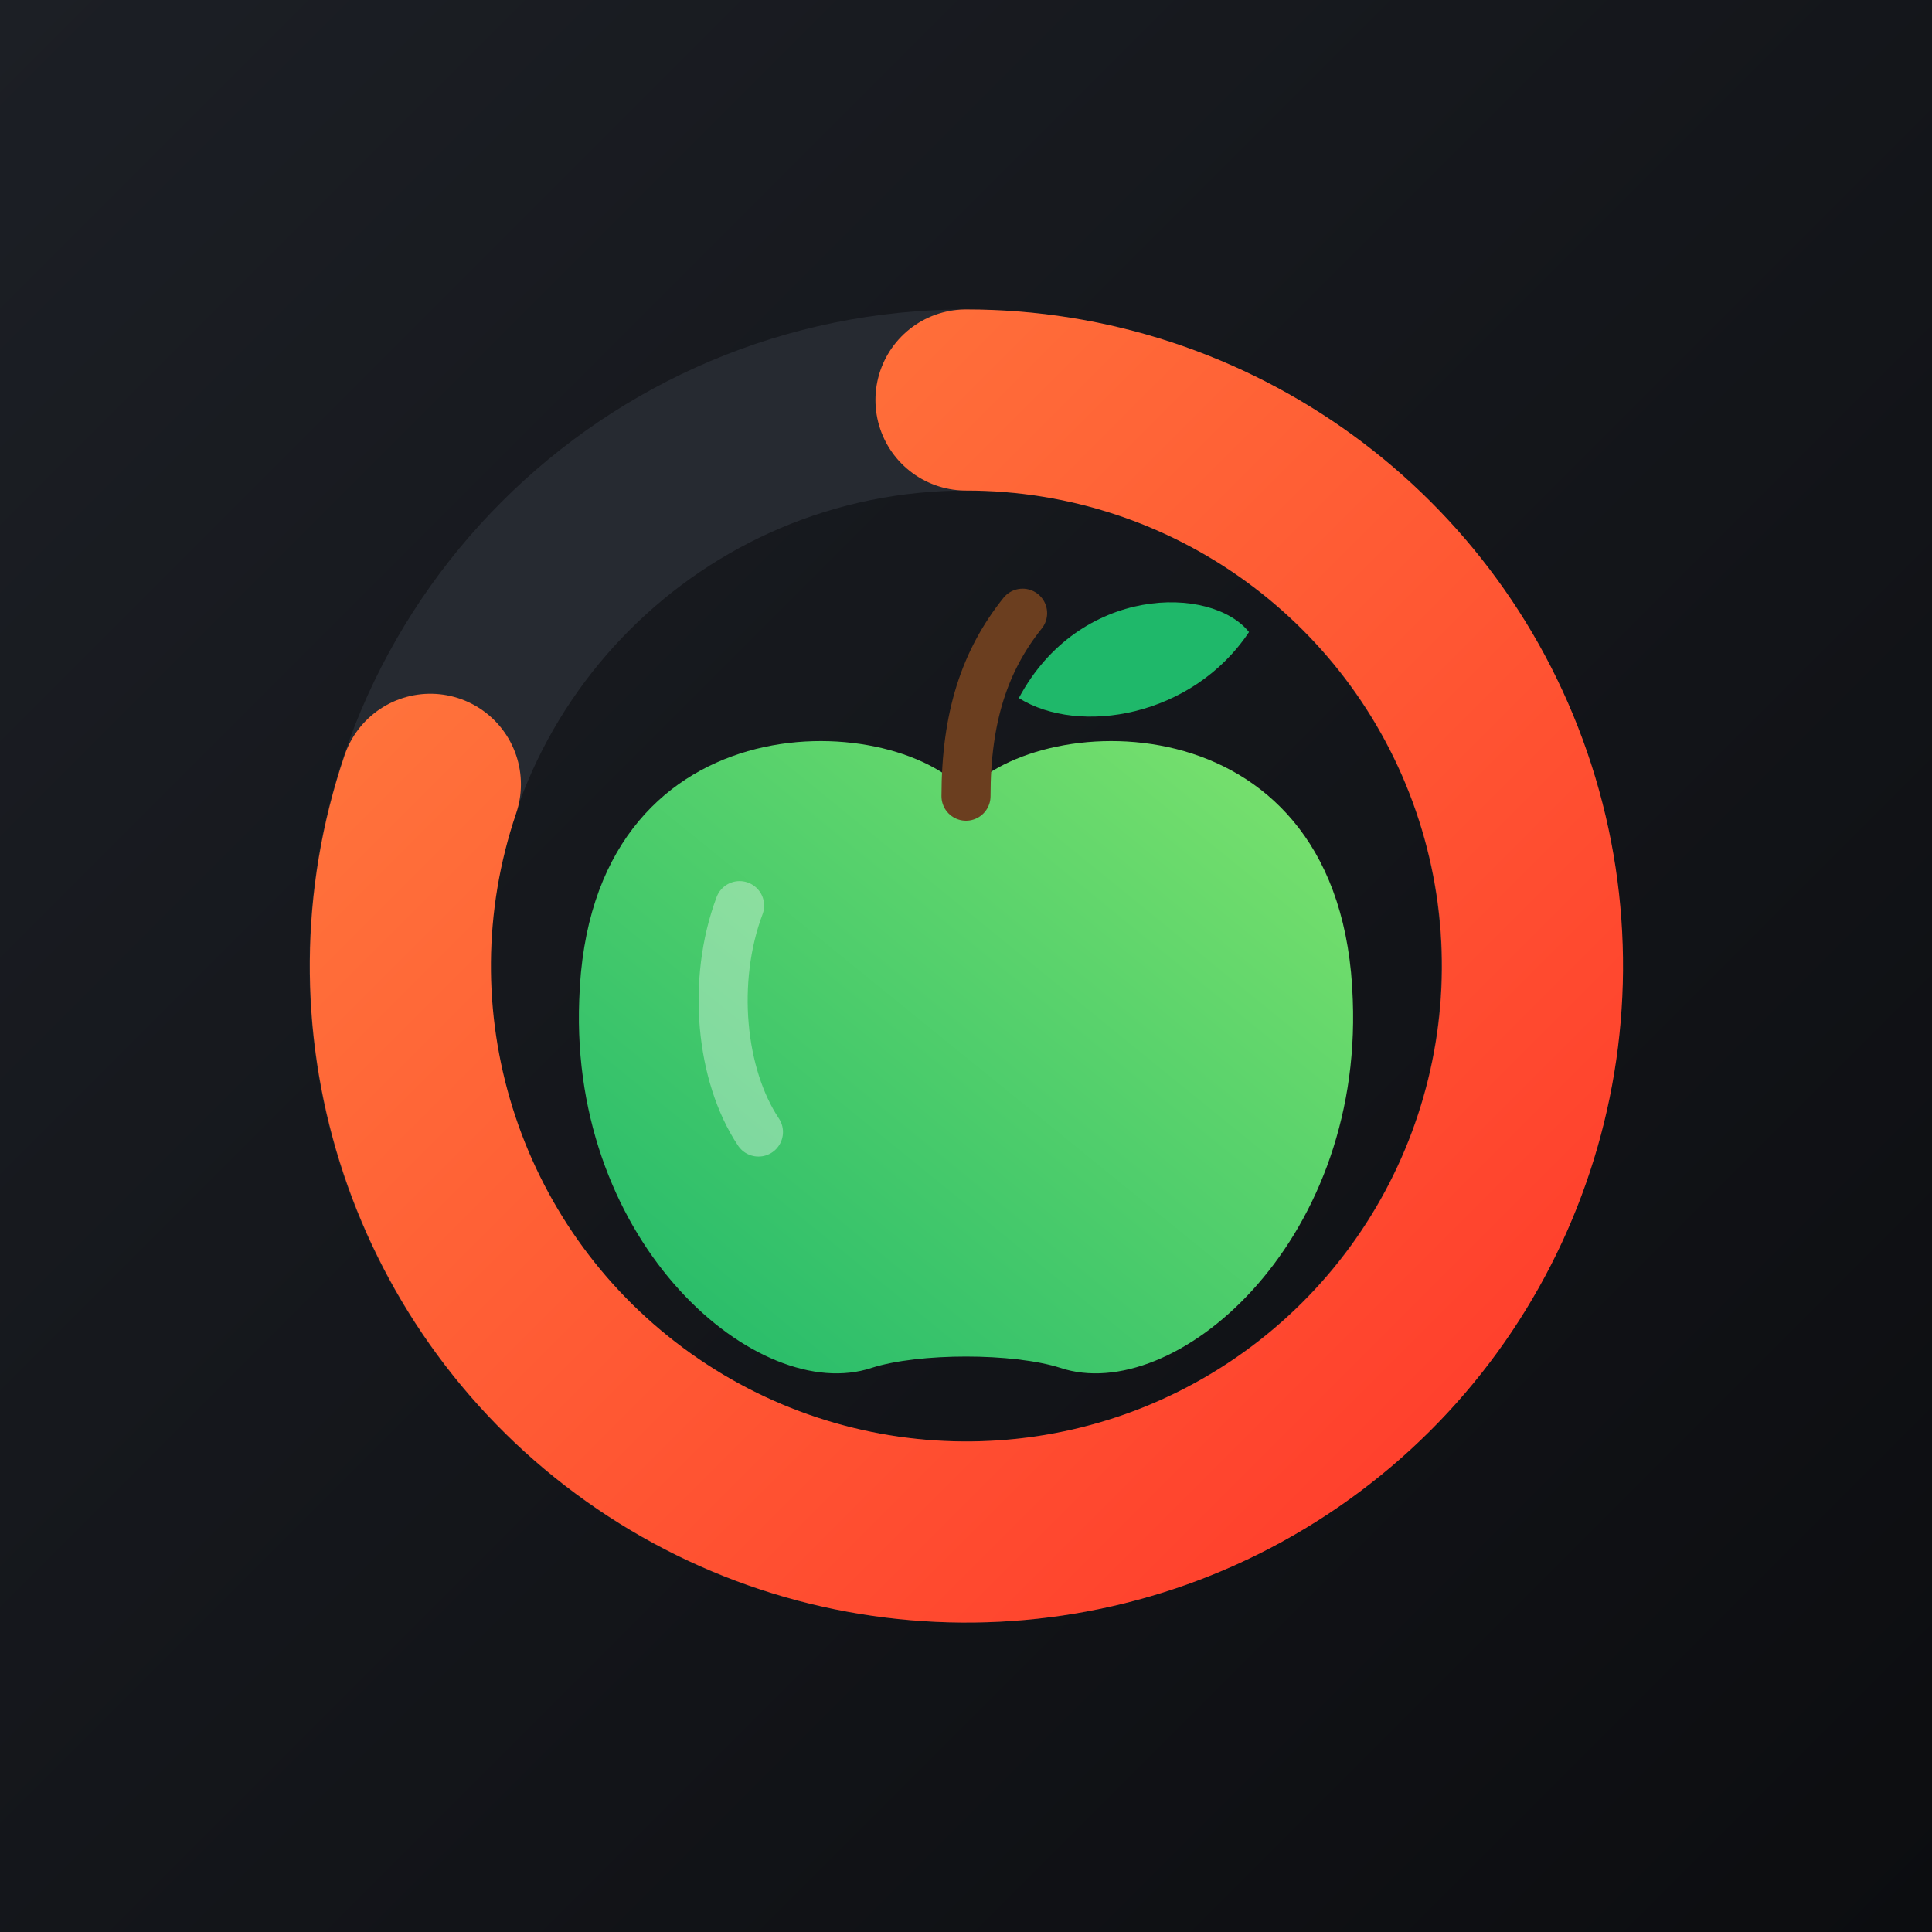
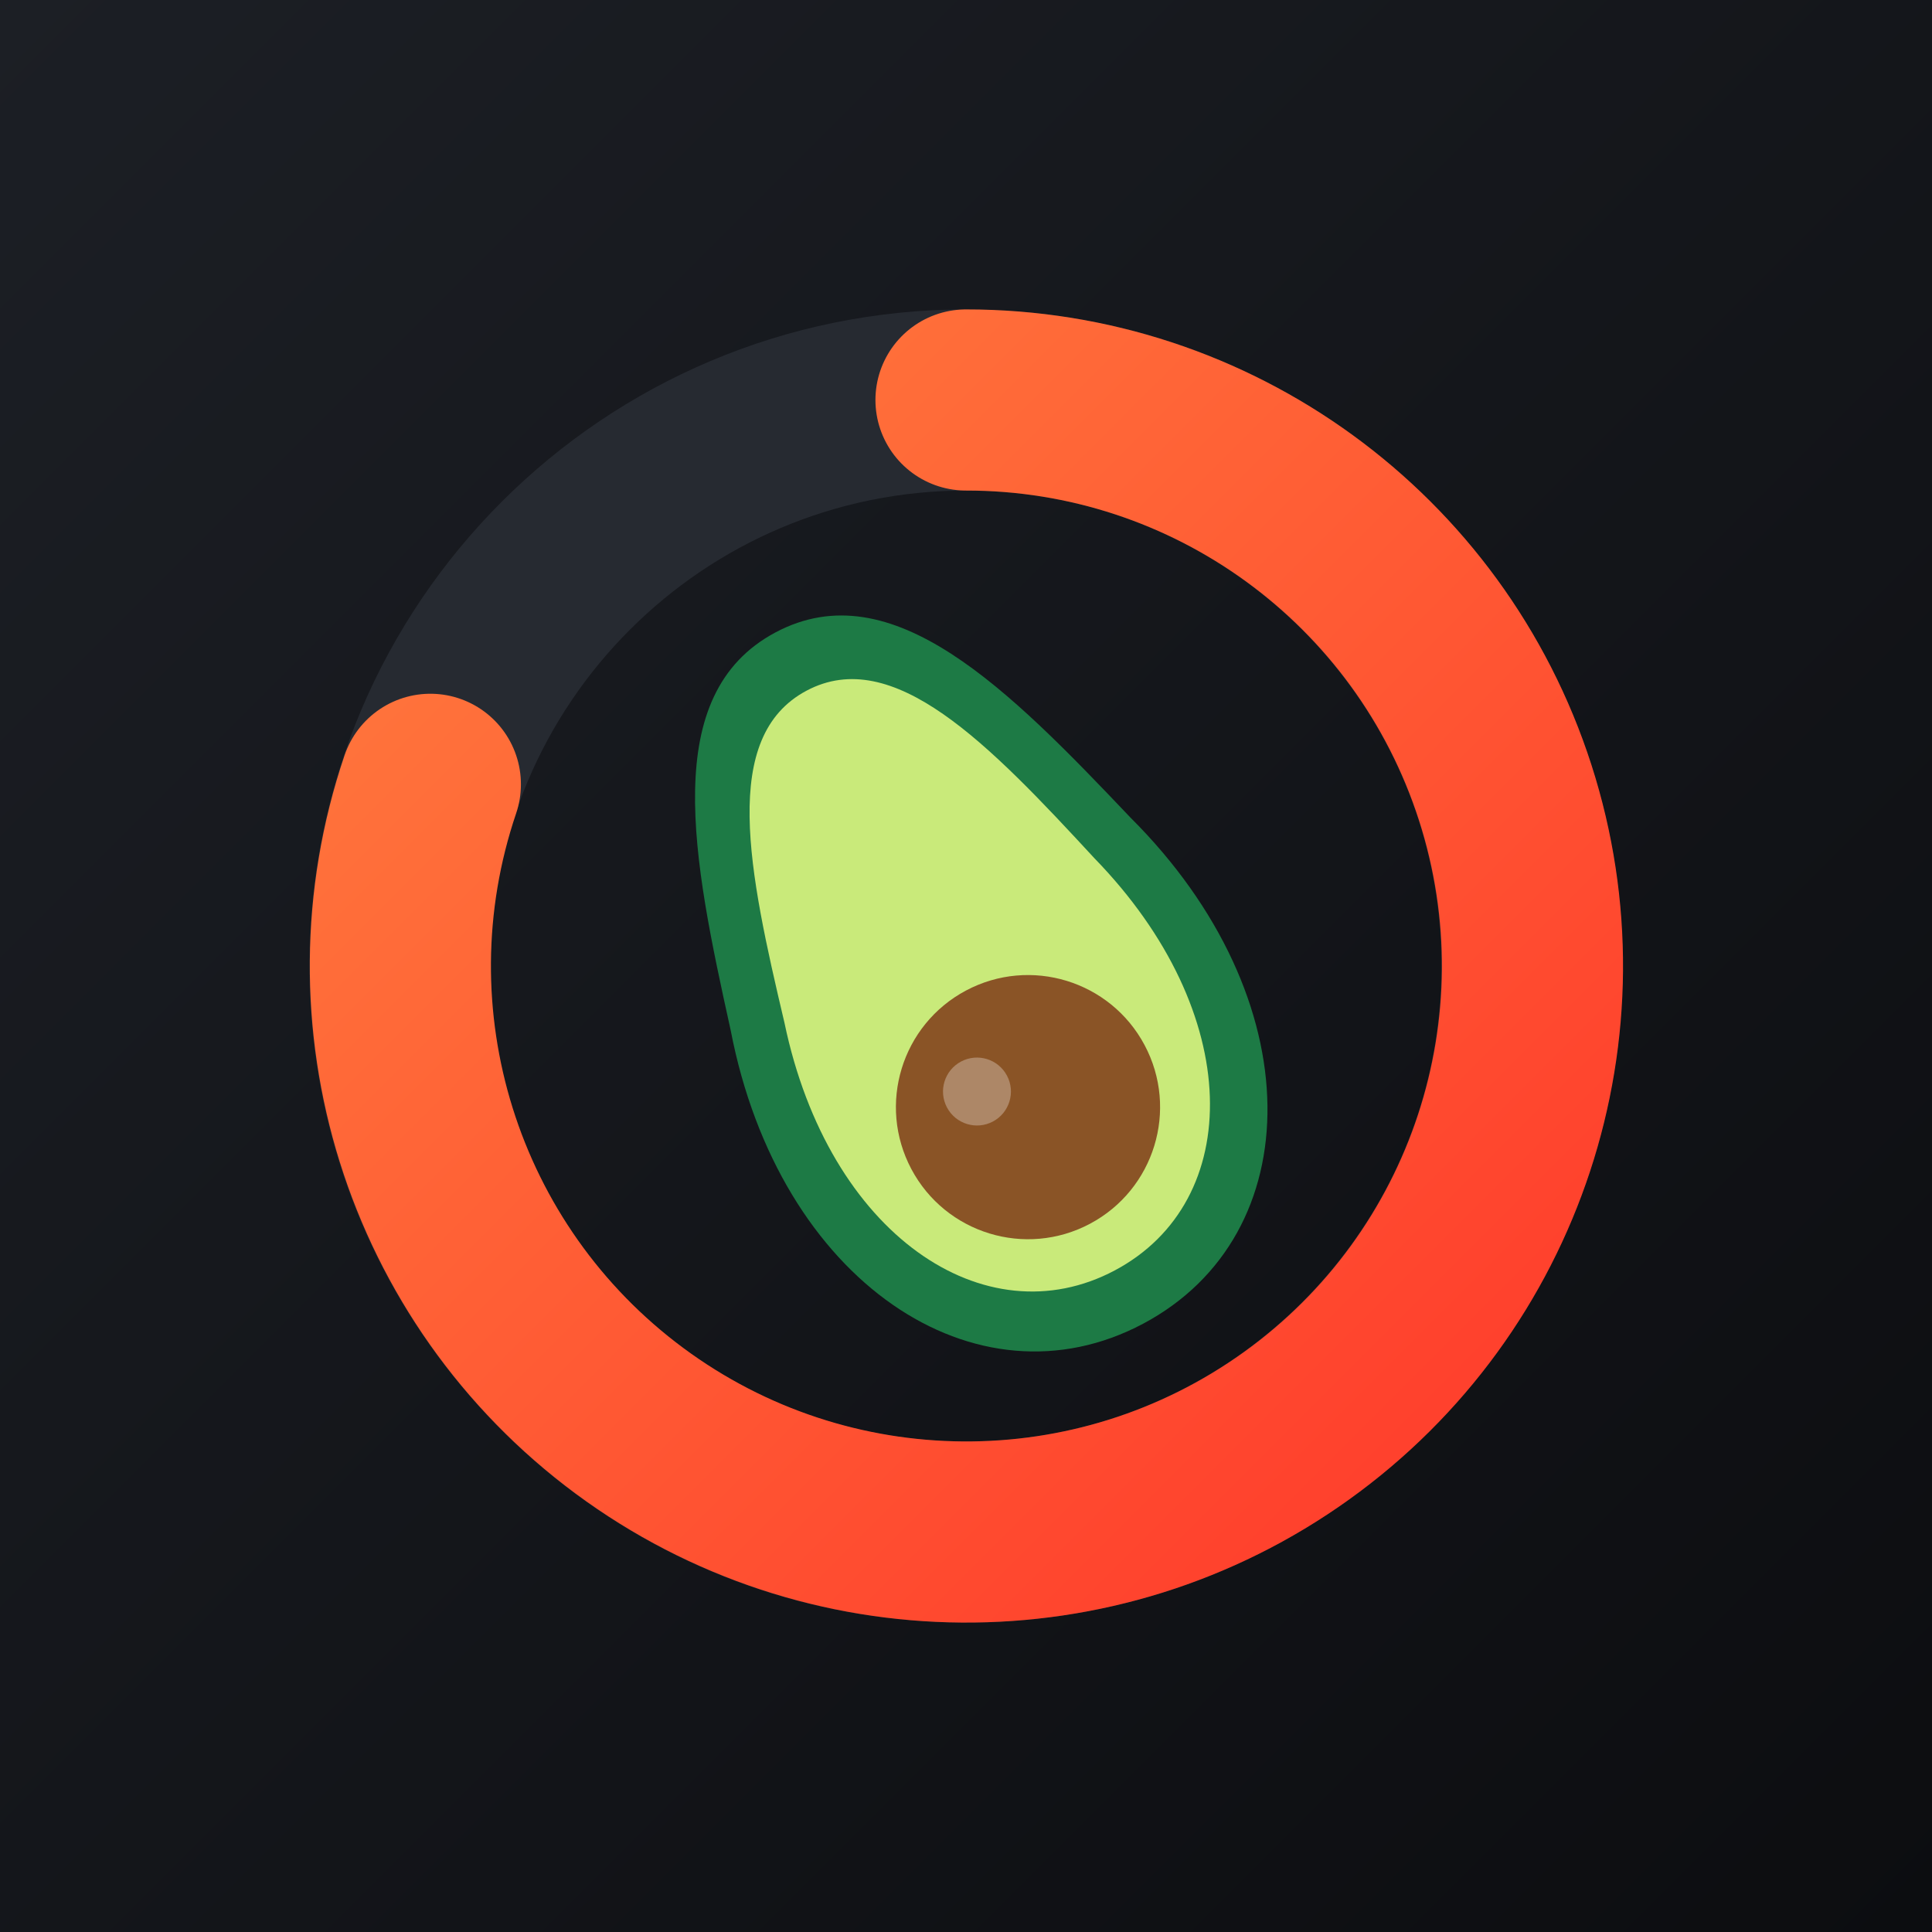
<svg xmlns="http://www.w3.org/2000/svg" viewBox="0 0 1024 1024">
  <defs>
    <linearGradient id="bg" x1="0" y1="0" x2="1" y2="1">
      <stop offset="0" stop-color="#1c1f25" />
      <stop offset="1" stop-color="#0c0d10" />
    </linearGradient>
    <linearGradient id="arc" x1="0" y1="0" x2="1" y2="1">
      <stop offset="0" stop-color="#ff7a3d" />
      <stop offset="1" stop-color="#ff3b2b" />
    </linearGradient>
    <linearGradient id="leaf" x1="0" y1="1" x2="1" y2="0">
      <stop offset="0" stop-color="#1fb86a" />
      <stop offset="1" stop-color="#7ee36d" />
    </linearGradient>
  </defs>
  <rect width="1024" height="1024" fill="url(#bg)" />
  <circle cx="512" cy="512" r="300" fill="none" stroke="#262a31" stroke-width="96" />
  <path d="M512 212 A300 300 0 1 1 228.1 415.7" fill="none" stroke="url(#arc)" stroke-width="96" stroke-linecap="round" />
-   <g transform="translate(512 540)">
-     <path d="M0 -120 C -40 -165 -200 -170 -205 -10 C -210 120 -110 205 -50 185 C -25 177 25 177 50 185 C 110 205 210 120 205 -10 C 200 -170 40 -165 0 -120 Z" fill="url(#leaf)" />
-     <path d="M-120 -60 C -135 -20 -130 30 -110 60" stroke="#ffffff" stroke-opacity=".35" stroke-width="26" fill="none" stroke-linecap="round" />
-     <path d="M0 -118 C 0 -160 10 -190 30 -215" stroke="#6b3e1f" stroke-width="26" fill="none" stroke-linecap="round" />
-     <path d="M28 -170 C 60 -230 130 -230 150 -205 C 120 -160 60 -150 28 -170 Z" fill="#1fb86a" />
+   <g transform="translate(512 525) rotate(-28)">
+     <path d="M0 -215 C 70 -215 95 -130 120 -40 C 160 90 100 200 0 200 C -100 200 -160 90 -120 -40 C -95 -130 -70 -215 0 -215 Z" fill="#1d7a45" />
+     <path d="M0 -180 C 52 -180 72 -110 93 -30 C 125 80 78 168 0 168 C -78 168 -125 80 -93 -30 C -72 -110 -52 -180 0 -180 Z" fill="#c9ea7a" />
+     <circle cx="0" cy="70" r="70" fill="#8a5426" />
+     <circle cx="-20" cy="50" r="18" fill="#ffffff" fill-opacity=".3" />
  </g>
</svg>
